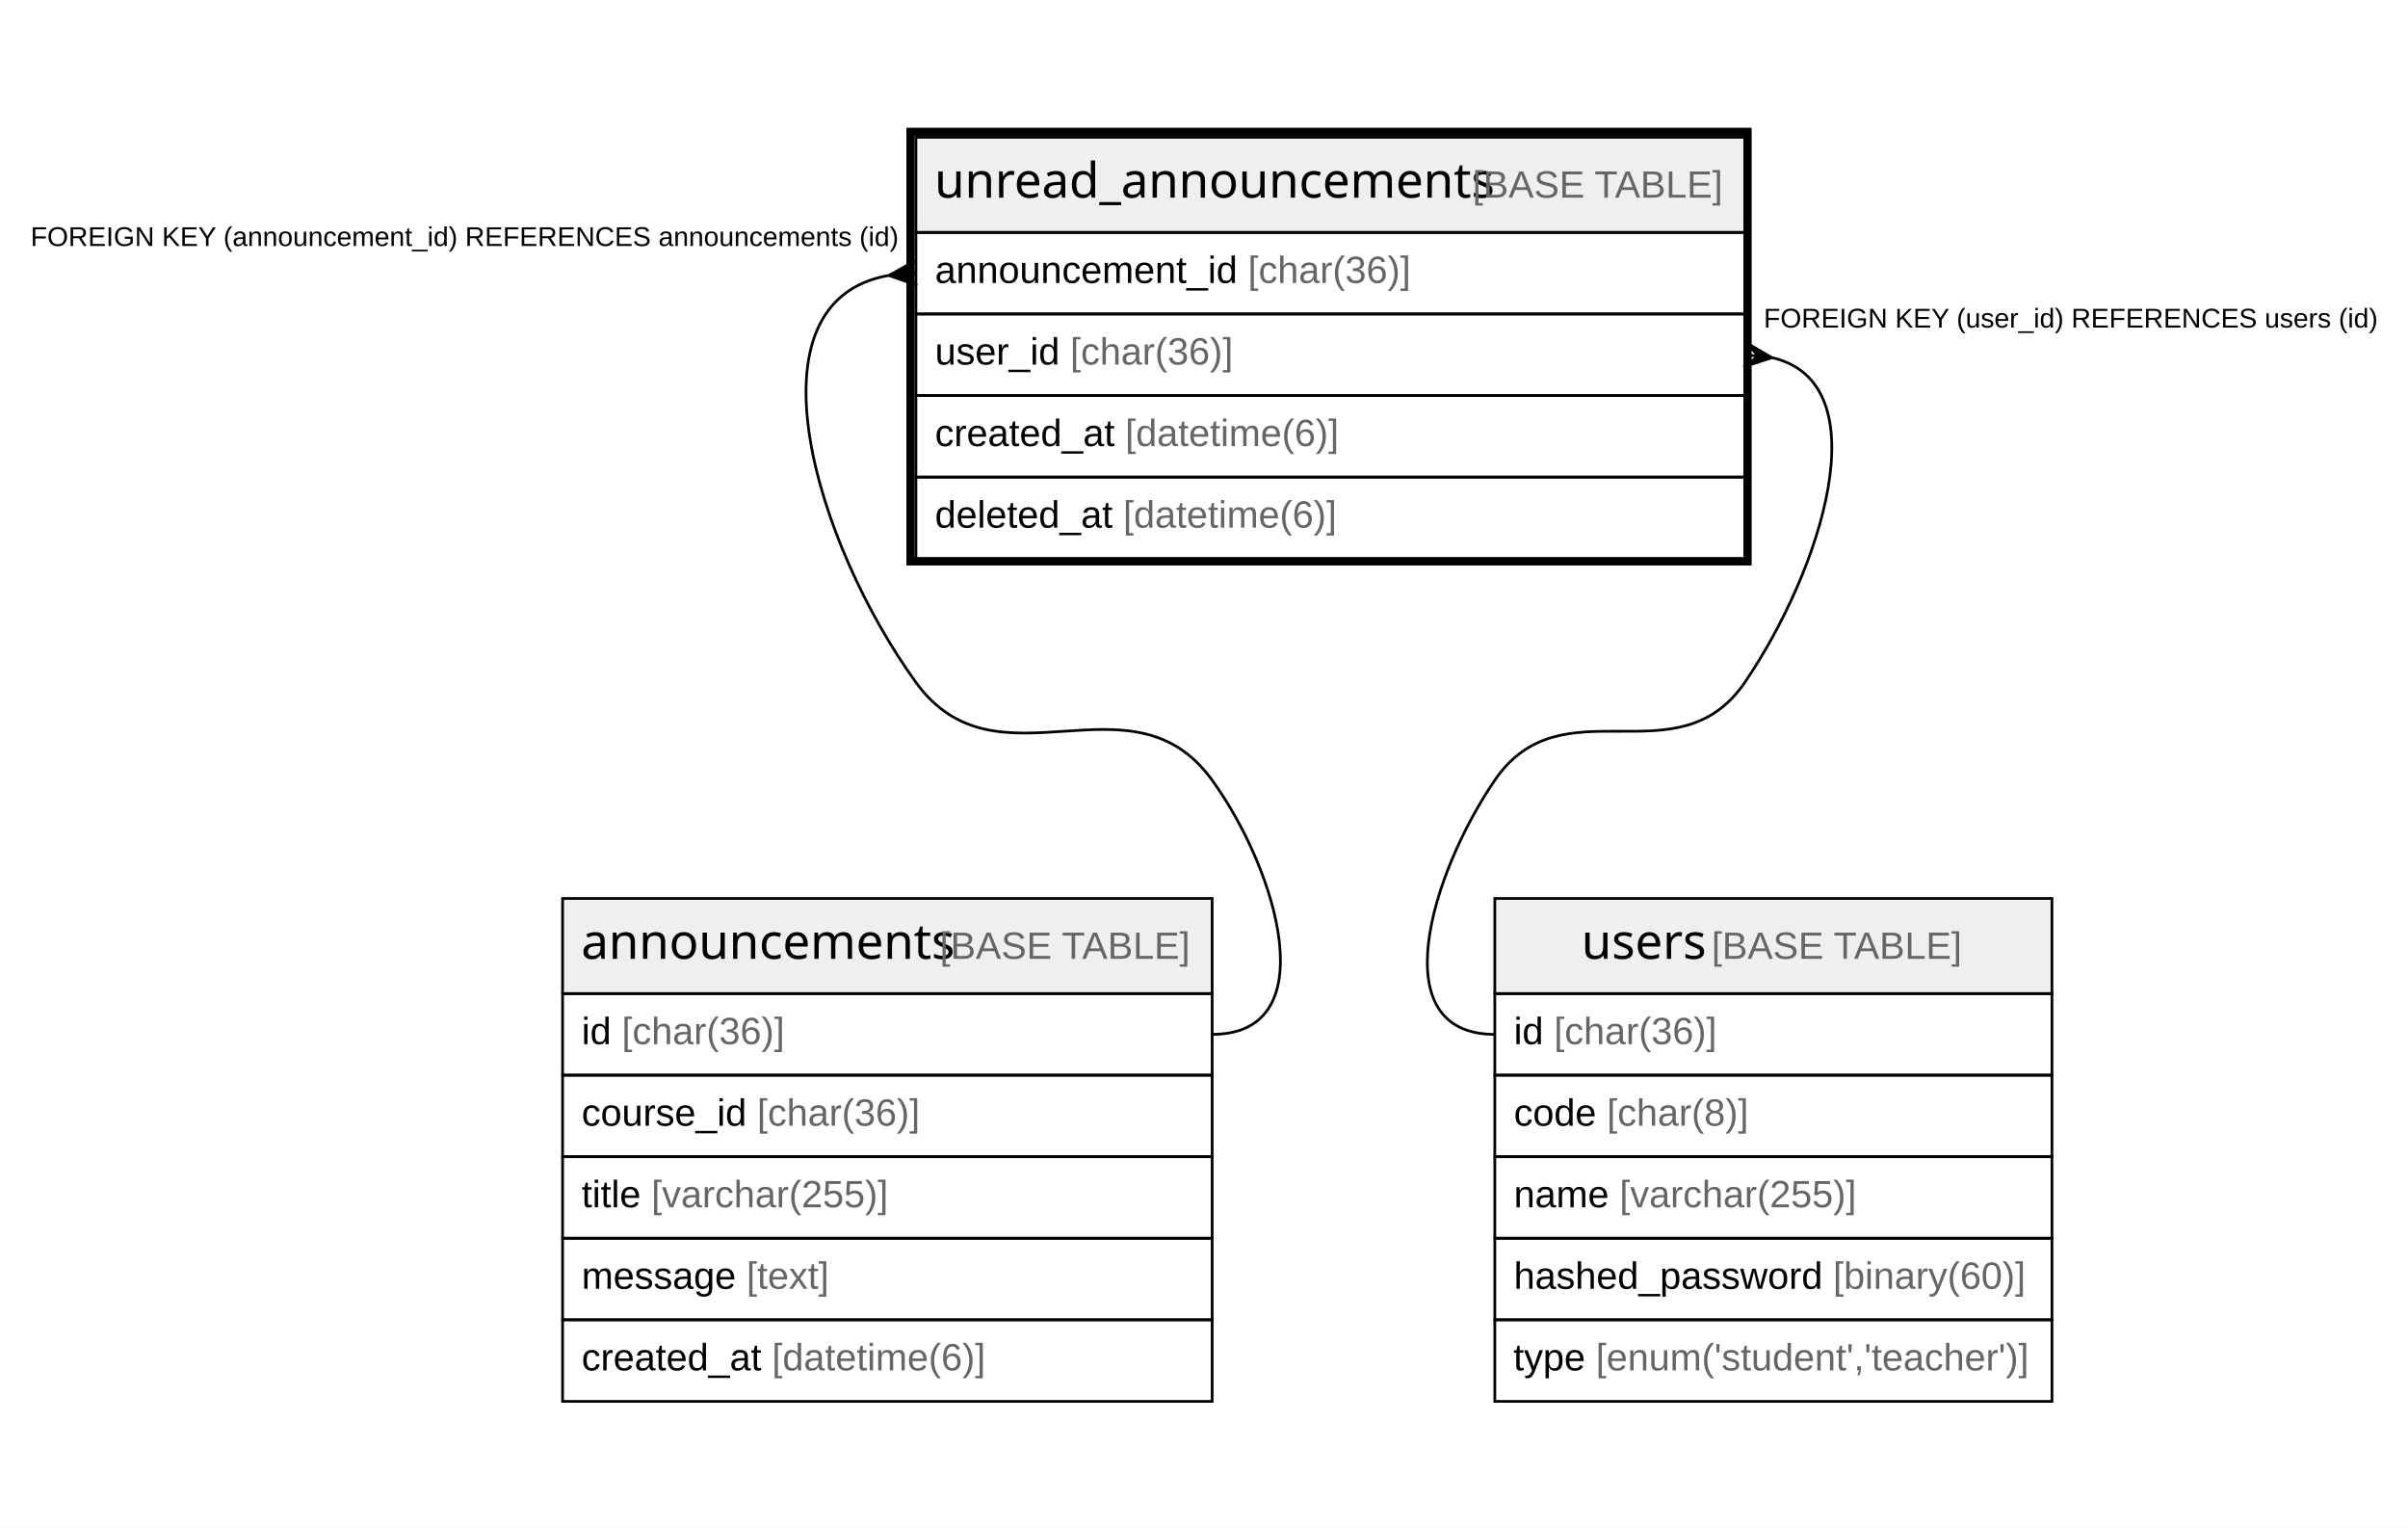
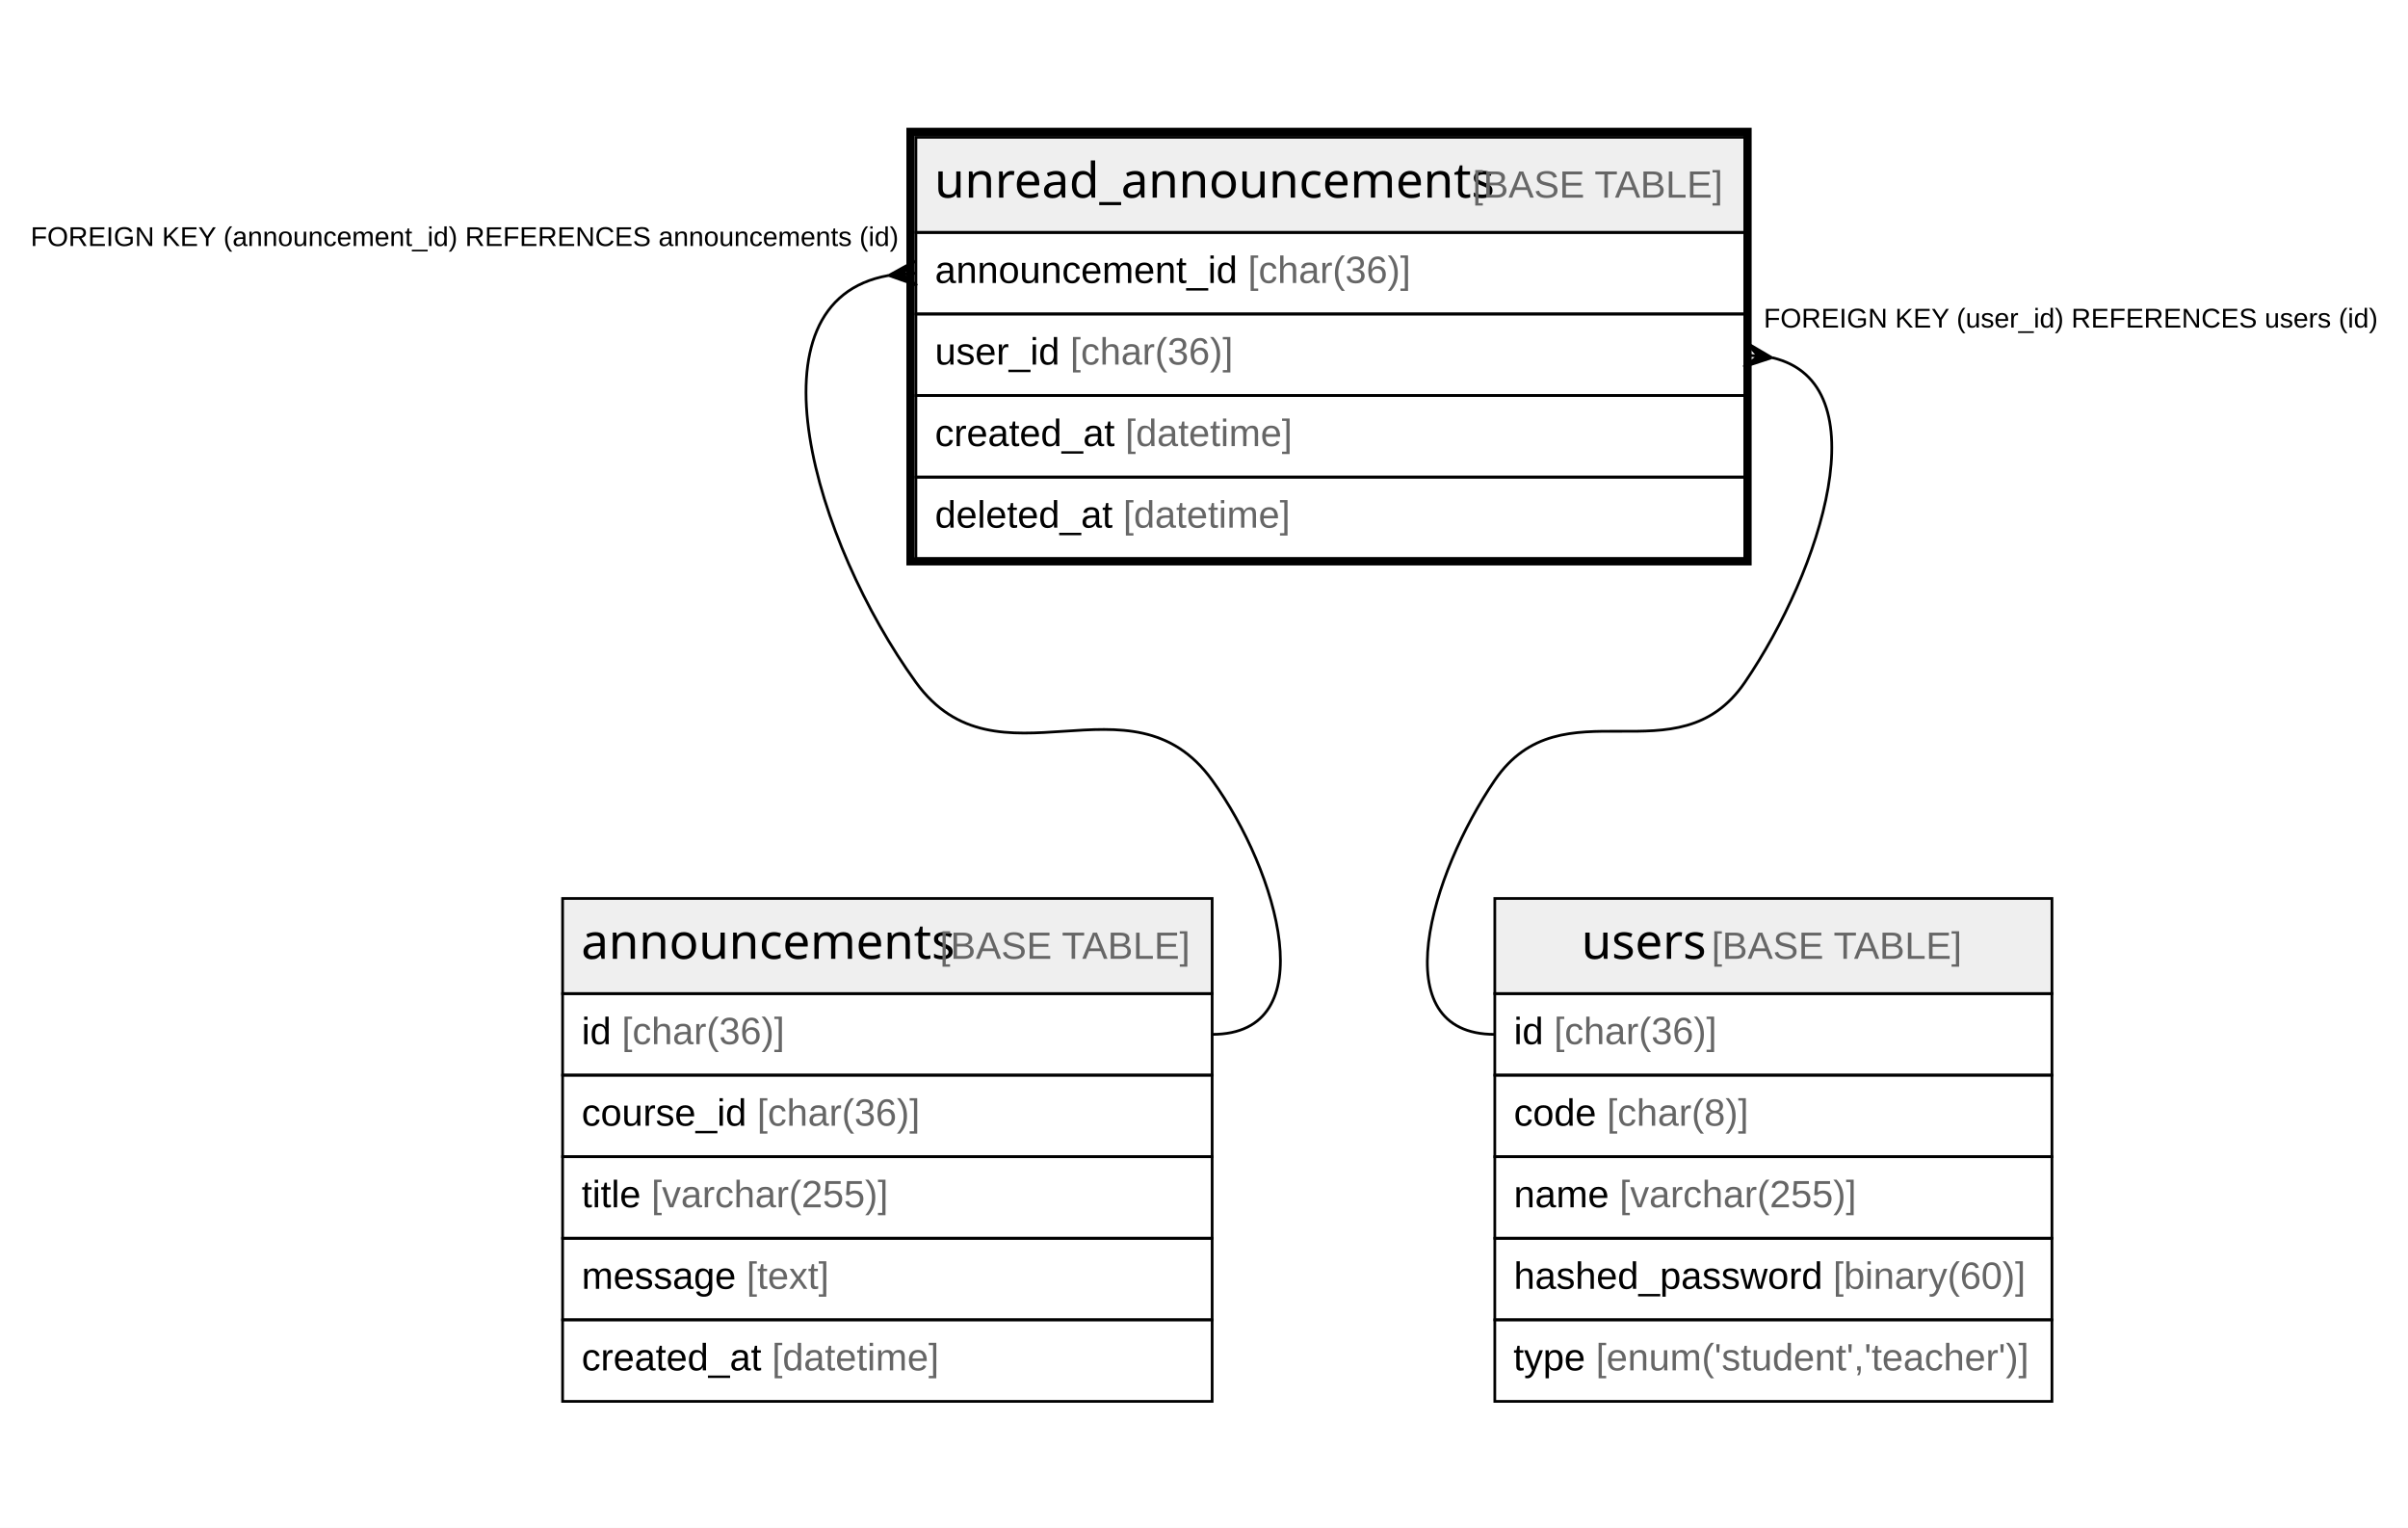
<svg xmlns="http://www.w3.org/2000/svg" width="886pt" height="562pt" viewBox="0.00 0.00 886.00 562.00">
  <g id="graph0" class="graph" transform="scale(1 1) rotate(0) translate(4 558)">
    <polygon fill="#ffffff" stroke="transparent" points="-4,4 -4,-558 882,-558 882,4 -4,4" />
    <g id="node1" class="node">
      <polygon fill="#efefef" stroke="transparent" points="333,-472.5 333,-507.5 638,-507.5 638,-472.5 333,-472.5" />
      <polygon fill="none" stroke="#000000" points="333,-472.5 333,-507.5 638,-507.5 638,-472.5 333,-472.5" />
      <text text-anchor="start" x="339.833" y="-485.3" font-family="Arial Bold" font-size="18.00" fill="#000000">unread_announcements</text>
      <text text-anchor="start" x="533.913" y="-485.3" font-family="Arial" font-size="14.00" fill="#000000"> </text>
      <text text-anchor="start" x="537.803" y="-485.3" font-family="Arial" font-size="14.00" fill="#666666">[BASE TABLE]</text>
      <polygon fill="none" stroke="#000000" points="333,-442.5 333,-472.5 638,-472.5 638,-442.5 333,-442.5" />
      <text text-anchor="start" x="340" y="-453.9" font-family="Arial" font-size="14.00" fill="#000000">announcement_id </text>
      <text text-anchor="start" x="455.157" y="-453.9" font-family="Arial" font-size="14.00" fill="#666666">[char(36)]</text>
      <polygon fill="none" stroke="#000000" points="333,-412.5 333,-442.5 638,-442.5 638,-412.5 333,-412.5" />
      <text text-anchor="start" x="340" y="-423.9" font-family="Arial" font-size="14.00" fill="#000000">user_id </text>
      <text text-anchor="start" x="389.788" y="-423.9" font-family="Arial" font-size="14.00" fill="#666666">[char(36)]</text>
      <polygon fill="none" stroke="#000000" points="333,-382.5 333,-412.5 638,-412.5 638,-382.5 333,-382.5" />
      <text text-anchor="start" x="340" y="-393.9" font-family="Arial" font-size="14.00" fill="#000000">created_at </text>
-       <text text-anchor="start" x="410.028" y="-393.9" font-family="Arial" font-size="14.00" fill="#666666">[datetime(6)]</text>
+       <text text-anchor="start" x="410.028" y="-393.9" font-family="Arial" font-size="14.00" fill="#666666">[datetime]</text>
      <polygon fill="none" stroke="#000000" points="333,-352.5 333,-382.5 638,-382.5 638,-352.5 333,-352.5" />
      <text text-anchor="start" x="340" y="-363.9" font-family="Arial" font-size="14.00" fill="#000000">deleted_at </text>
-       <text text-anchor="start" x="409.257" y="-363.9" font-family="Arial" font-size="14.00" fill="#666666">[datetime(6)]</text>
+       <text text-anchor="start" x="409.257" y="-363.9" font-family="Arial" font-size="14.00" fill="#666666">[datetime]</text>
      <polygon fill="none" stroke="#000000" stroke-width="3" points="331,-351.5 331,-509.5 639,-509.5 639,-351.5 331,-351.5" />
    </g>
    <g id="node2" class="node">
      <polygon fill="#efefef" stroke="transparent" points="203,-192.5 203,-227.5 442,-227.5 442,-192.5 203,-192.5" />
      <polygon fill="none" stroke="#000000" points="203,-192.5 203,-227.5 442,-227.5 442,-192.5 203,-192.5" />
      <text text-anchor="start" x="209.848" y="-205.3" font-family="Arial Bold" font-size="18.00" fill="#000000">announcements</text>
      <text text-anchor="start" x="337.898" y="-205.3" font-family="Arial" font-size="14.00" fill="#000000"> </text>
      <text text-anchor="start" x="341.789" y="-205.3" font-family="Arial" font-size="14.00" fill="#666666">[BASE TABLE]</text>
      <polygon fill="none" stroke="#000000" points="203,-162.5 203,-192.5 442,-192.5 442,-162.5 203,-162.5" />
      <text text-anchor="start" x="210" y="-173.9" font-family="Arial" font-size="14.00" fill="#000000">id </text>
      <text text-anchor="start" x="224.78" y="-173.9" font-family="Arial" font-size="14.00" fill="#666666">[char(36)]</text>
      <polygon fill="none" stroke="#000000" points="203,-132.5 203,-162.5 442,-162.5 442,-132.5 203,-132.5" />
      <text text-anchor="start" x="210" y="-143.9" font-family="Arial" font-size="14.00" fill="#000000">course_id </text>
      <text text-anchor="start" x="274.571" y="-143.9" font-family="Arial" font-size="14.00" fill="#666666">[char(36)]</text>
      <polygon fill="none" stroke="#000000" points="203,-102.5 203,-132.5 442,-132.5 442,-102.5 203,-102.5" />
      <text text-anchor="start" x="210" y="-113.9" font-family="Arial" font-size="14.00" fill="#000000">title </text>
      <text text-anchor="start" x="235.668" y="-113.9" font-family="Arial" font-size="14.00" fill="#666666">[varchar(255)]</text>
      <polygon fill="none" stroke="#000000" points="203,-72.5 203,-102.5 442,-102.5 442,-72.5 203,-72.5" />
      <text text-anchor="start" x="210" y="-83.9" font-family="Arial" font-size="14.00" fill="#000000">message </text>
      <text text-anchor="start" x="270.682" y="-83.9" font-family="Arial" font-size="14.00" fill="#666666">[text]</text>
      <polygon fill="none" stroke="#000000" points="203,-42.5 203,-72.5 442,-72.5 442,-42.5 203,-42.5" />
      <text text-anchor="start" x="210" y="-53.9" font-family="Arial" font-size="14.00" fill="#000000">created_at </text>
-       <text text-anchor="start" x="280.028" y="-53.9" font-family="Arial" font-size="14.00" fill="#666666">[datetime(6)]</text>
+       <text text-anchor="start" x="280.028" y="-53.9" font-family="Arial" font-size="14.00" fill="#666666">[datetime]</text>
    </g>
    <g id="edge1" class="edge">
      <path fill="none" stroke="#000000" d="M322.861,-456.659C269.175,-447.094 295.958,-358.245 333,-307 362.888,-265.653 412.112,-312.347 442,-271 466.344,-237.322 483.556,-177.5 442,-177.5" />
      <polygon fill="#000000" stroke="#000000" points="323.034,-456.673 332.628,-461.985 328.017,-457.087 333,-457.5 333,-457.5 333,-457.5 328.017,-457.087 333.372,-453.015 323.034,-456.673 323.034,-456.673" />
      <text text-anchor="start" x="7.253" y="-467.5" font-family="Arial" font-size="10.00" fill="#000000">FOREIGN KEY (announcement_id) REFERENCES announcements (id)</text>
    </g>
    <g id="node3" class="node">
      <polygon fill="#efefef" stroke="transparent" points="546,-192.5 546,-227.5 751,-227.5 751,-192.5 546,-192.5" />
      <polygon fill="none" stroke="#000000" points="546,-192.5 546,-227.5 751,-227.5 751,-192.5 546,-192.5" />
      <text text-anchor="start" x="577.871" y="-205.3" font-family="Arial Bold" font-size="18.00" fill="#000000">users</text>
      <text text-anchor="start" x="621.875" y="-205.3" font-family="Arial" font-size="14.00" fill="#000000"> </text>
      <text text-anchor="start" x="625.766" y="-205.3" font-family="Arial" font-size="14.00" fill="#666666">[BASE TABLE]</text>
      <polygon fill="none" stroke="#000000" points="546,-162.5 546,-192.5 751,-192.5 751,-162.5 546,-162.5" />
      <text text-anchor="start" x="553" y="-173.9" font-family="Arial" font-size="14.00" fill="#000000">id </text>
      <text text-anchor="start" x="567.78" y="-173.9" font-family="Arial" font-size="14.00" fill="#666666">[char(36)]</text>
      <polygon fill="none" stroke="#000000" points="546,-132.5 546,-162.5 751,-162.5 751,-132.5 546,-132.5" />
      <text text-anchor="start" x="553" y="-143.9" font-family="Arial" font-size="14.00" fill="#000000">code </text>
      <text text-anchor="start" x="587.238" y="-143.9" font-family="Arial" font-size="14.00" fill="#666666">[char(8)]</text>
      <polygon fill="none" stroke="#000000" points="546,-102.5 546,-132.5 751,-132.5 751,-102.5 546,-102.5" />
      <text text-anchor="start" x="553" y="-113.9" font-family="Arial" font-size="14.00" fill="#000000">name </text>
      <text text-anchor="start" x="591.899" y="-113.9" font-family="Arial" font-size="14.00" fill="#666666">[varchar(255)]</text>
      <polygon fill="none" stroke="#000000" points="546,-72.5 546,-102.5 751,-102.5 751,-72.5 546,-72.5" />
      <text text-anchor="start" x="553" y="-83.9" font-family="Arial" font-size="14.00" fill="#000000">hashed_password </text>
      <text text-anchor="start" x="670.484" y="-83.9" font-family="Arial" font-size="14.00" fill="#666666">[binary(60)]</text>
      <polygon fill="none" stroke="#000000" points="546,-42.5 546,-72.5 751,-72.5 751,-42.5 546,-42.5" />
      <text text-anchor="start" x="552.844" y="-53.9" font-family="Arial" font-size="14.00" fill="#000000">type </text>
      <text text-anchor="start" x="583.191" y="-53.9" font-family="Arial" font-size="14.00" fill="#666666">[enum('student','teacher')]</text>
    </g>
    <g id="edge2" class="edge">
      <path fill="none" stroke="#000000" d="M648.18,-426.406C688.236,-416.933 666.068,-348.124 638,-307 613.247,-270.734 570.753,-307.266 546,-271 522.574,-236.677 504.444,-177.5 546,-177.5" />
      <polygon fill="#000000" stroke="#000000" points="647.943,-426.432 637.519,-423.026 642.971,-426.966 638,-427.5 638,-427.5 638,-427.5 642.971,-426.966 638.481,-431.974 647.943,-426.432 647.943,-426.432" />
      <text text-anchor="start" x="644.945" y="-437.5" font-family="Arial" font-size="10.00" fill="#000000">FOREIGN KEY (user_id) REFERENCES users (id)</text>
    </g>
  </g>
</svg>
